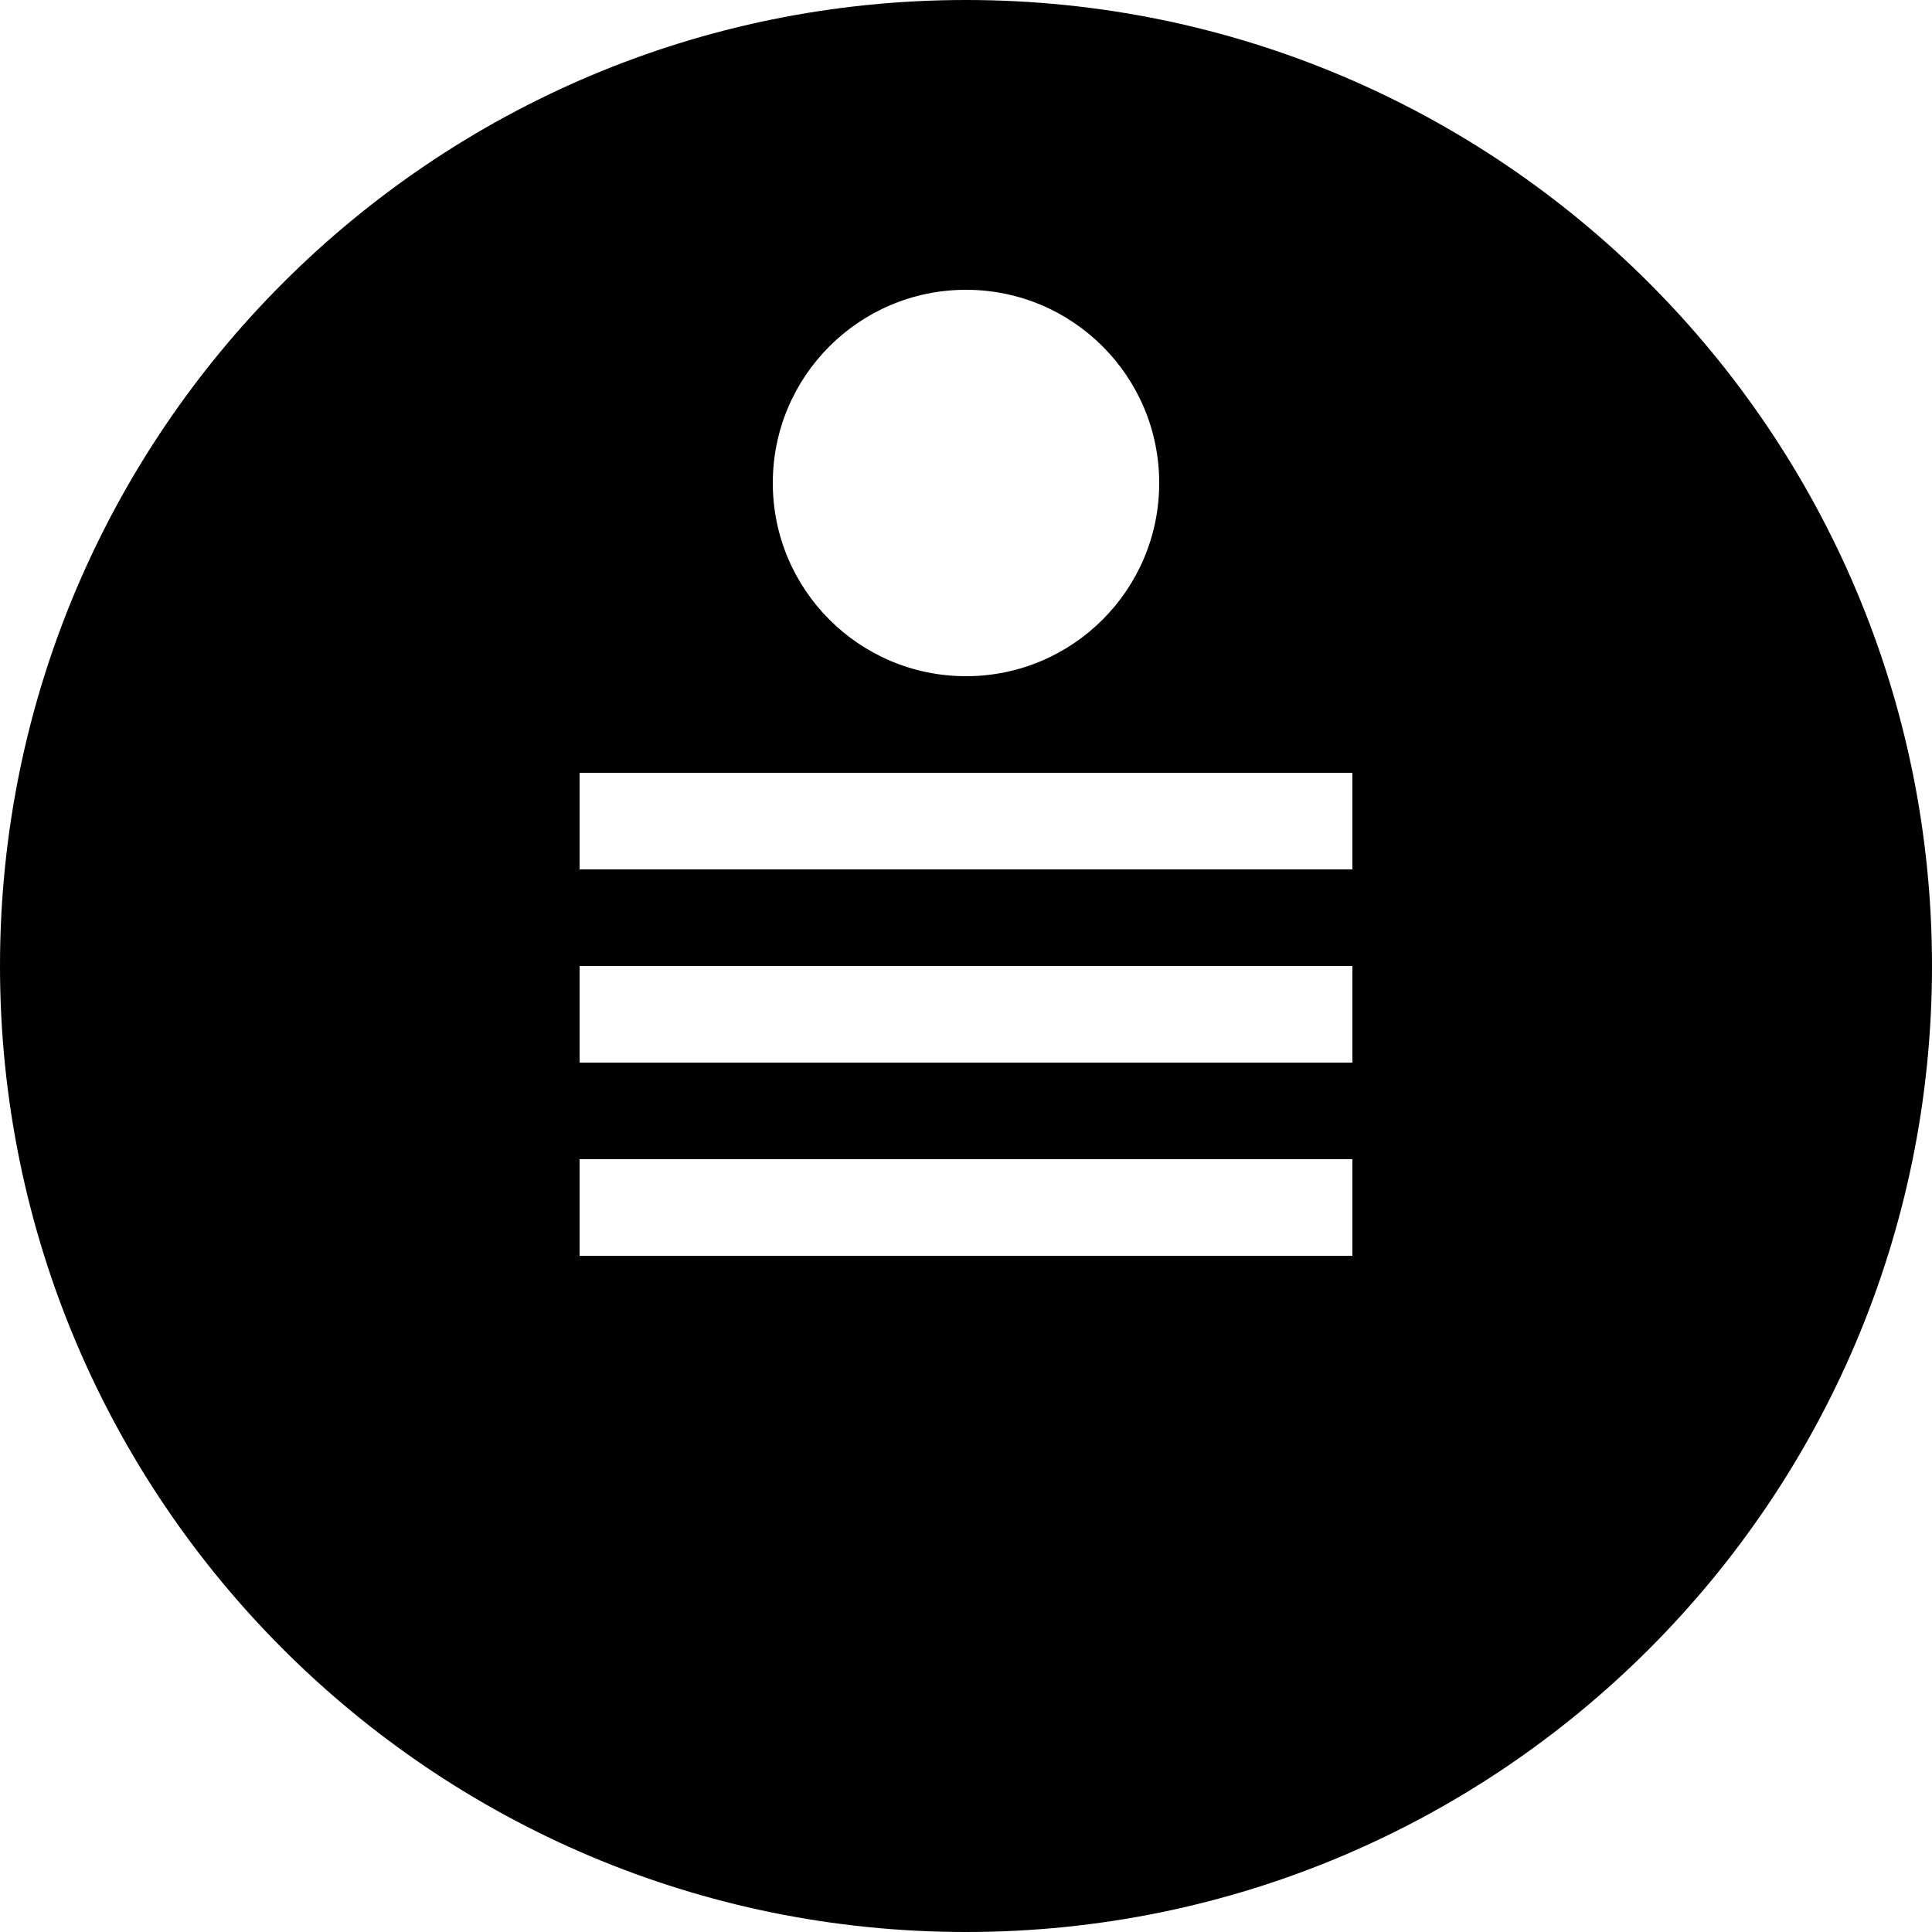
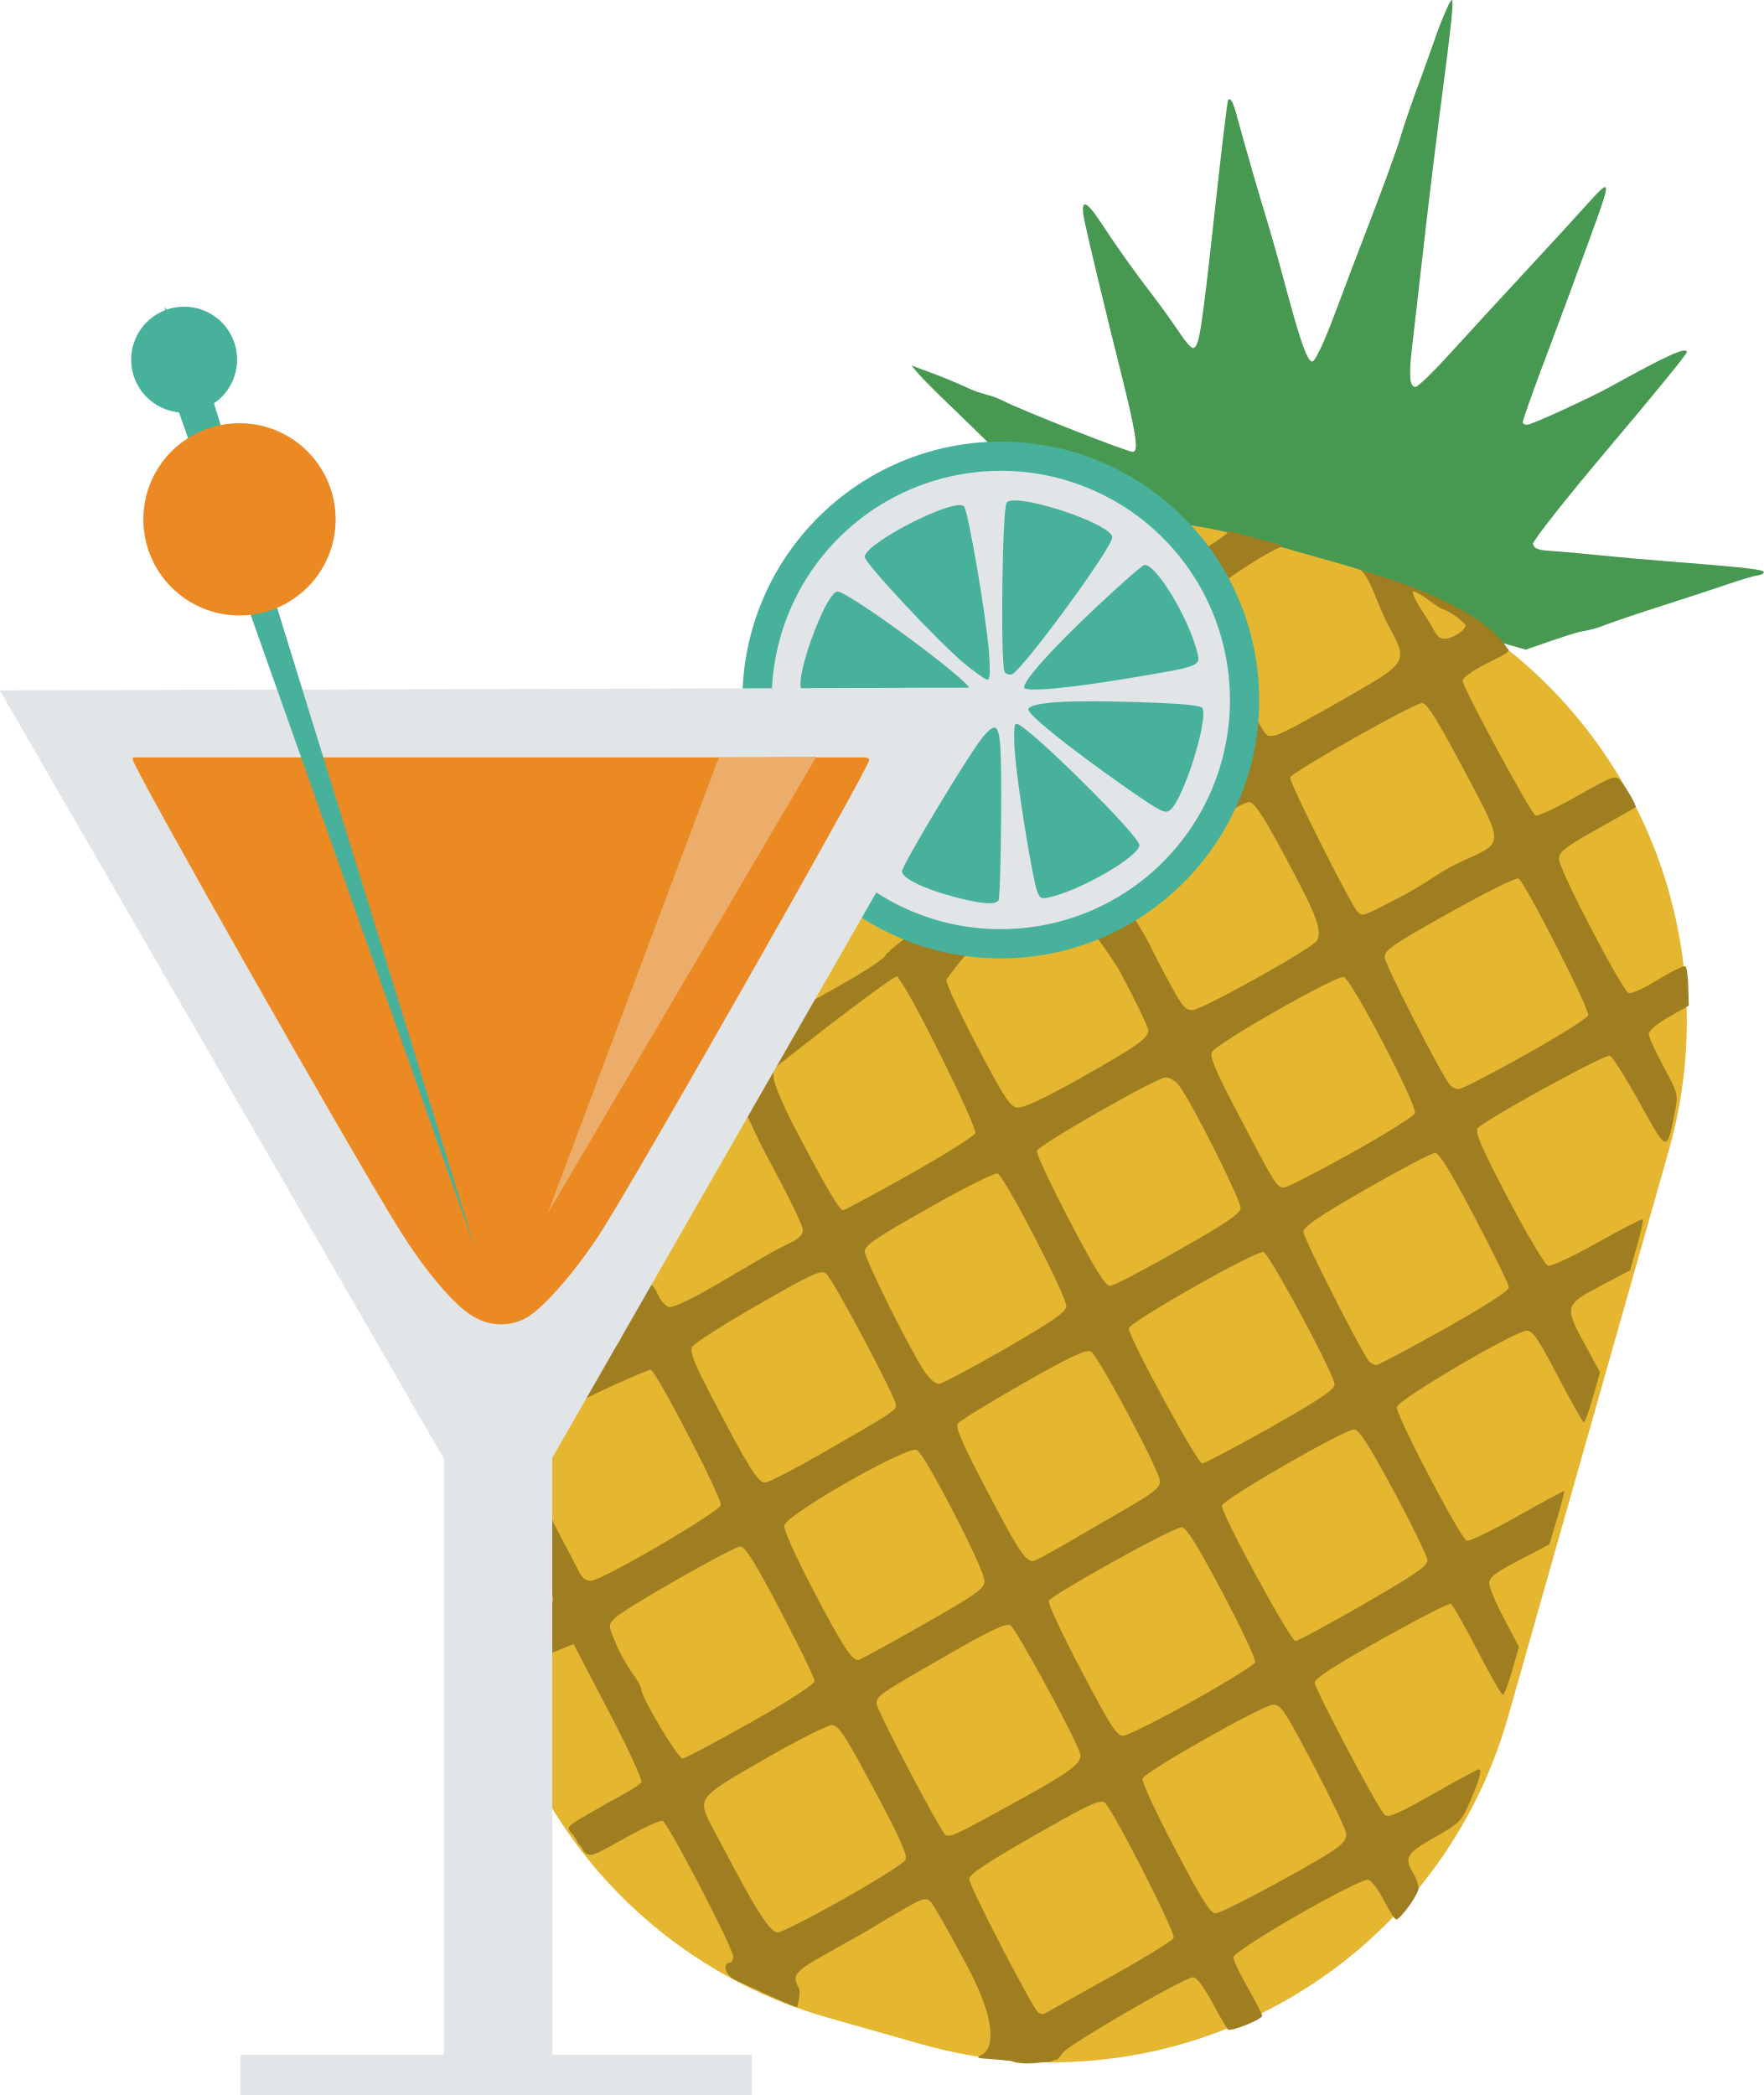
- <svg xmlns="http://www.w3.org/2000/svg" role="img" viewBox="0 0 24 24">
-   <path d="M12 0C5.373 0 0 5.373 0 12s5.373 12 12 12 12-5.373 12-12S18.627 0 12 0zm0 3.6a2.4 2.4 0 012.4 2.4 2.4 2.4 0 01-2.4 2.4A2.4 2.4 0 019.6 6a2.4 2.4 0 012.4-2.4zm-4.8 6h9.6v1.2H7.2V9.6zm0 2.4h9.6v1.2H7.2V12zm0 2.4h9.6v1.2H7.2v-1.2z" />
+ <svg xmlns="http://www.w3.org/2000/svg" viewBox="7.91 3.93 33.81 40.16">
+   <path fill="#479951" d="M35.738 3.93a.3.3 0 0 0-.056.082 7 7 0 0 0-.282.709c-.11.314-.28.783-.377 1.043-.095.26-.218.63-.275.822s-.292.844-.525 1.45a199 199 0 0 0-.744 1.958c-.187.5-.36.863-.413.867-.094.008-.236-.401-.543-1.552a38 38 0 0 0-.277-.989 88 88 0 0 1-.615-2.125c-.079-.305-.13-.405-.18-.345-.014.016-.134 1.022-.267 2.236-.247 2.241-.289 2.506-.405 2.516-.036.003-.15-.13-.256-.291a17 17 0 0 0-.517-.72 23 23 0 0 1-.998-1.402q-.446-.679-.305-.005c.084.397.409 1.751.68 2.83.308 1.226.36 1.568.244 1.578-.093.008-2.133-.795-2.488-.979a1.6 1.6 0 0 0-.325-.119 2.2 2.2 0 0 1-.398-.148 10 10 0 0 0-.639-.264l-.396-.146.14.166c.079.091.348.36.596.597s.643.622.88.858c.235.236.476.477.536.533s.197.198.305.316.384.296.615.393c.18.075.365.168.543.27l8.162 2.314c.753-.263 1.016-.347 1.117-.356a2.3 2.3 0 0 0 .438-.129c.169-.064.65-.227 1.07-.36.42-.135.977-.316 1.237-.405.259-.09.523-.168.587-.174.065-.006.116-.033.114-.06-.004-.05-.302-.086-1.551-.186a77 77 0 0 1-1.775-.156c-.29-.03-.654-.06-.807-.07-.205-.014-.282-.051-.29-.133-.005-.062.659-.9 1.473-1.864.815-.963 1.478-1.777 1.475-1.808-.009-.108-.35.044-1.443.648-.428.236-1.509.732-1.617.742-.045.004-.084-.018-.086-.049-.002-.03.16-.491.36-1.025.404-1.073.58-1.551.91-2.453.447-1.226.445-1.232-.07-.662-.183.204-.7.77-1.154 1.258-.452.487-1.09 1.18-1.416 1.54s-.632.66-.683.665c-.116.01-.135-.21-.067-.778.029-.235.135-1.173.239-2.08.103-.906.265-2.21.357-2.9s.169-1.358.174-1.484c.006-.133.006-.185-.012-.174" />
+   <path fill="#e5b731" d="M29.121 13.893a9.1 9.1 0 0 0-8.535 6.63l-3.072 10.83a9.097 9.097 0 0 0 6.283 11.26l1.765.5a9.097 9.097 0 0 0 11.26-6.283l3.073-10.828A9.1 9.1 0 0 0 33.61 14.74l-1.763-.5a9.2 9.2 0 0 0-2.727-.347" />
+   <path fill="#9f7e21" d="m29.775 14.004.038.043c.216.286.36.345.445.18.017-.035.035-.058.066-.069zm1.682.1c.027.065-.518.38-.664.472-.16.101-.523.087-.51-.02q.023-.193-.111-.189c-.127.006-.124.018.062.281.087.123.183.199.211.17.03-.028.03-.015.008.03-.056.108.104.423.186.367.035-.025.049-.016.029.02-.02.034.038.313.133.617.094.303.178.63.183.726.008.158.014.161.06.04q.053-.138.036.198c-.042.898-.049.09.096.993.122.117.308.622.27.734-.04.115-.381.274-.5.232-.087-.03-1.803.537-2.542.852-.8-1.147-1.624-2.22-1.797-2.18-.139.215-.271.315-.271.315-.31-.075.725 1.827.959 1.914-.004.007.25.34.36.488-.524.34-1.145.792-1.155.803-.016.017-1.582 1.197-1.541 1.195.04-.002-.055.025-.074.082s-.399.309-.84.557l-.799.449-.525.963c-.05.09-.045.094-.09.18-.219.412-.43.828-.43.867 0 .008.086.166.102.203.07.162.202.44.447.892.301.556.549 1.073.55 1.147.003.092-.072.17-.237.25a8 8 0 0 0-.436.228l-.982.575c-.497.29-.839.45-.915.43-.066-.02-.156-.122-.203-.23-.046-.106-.108-.194-.134-.192a3 3 0 0 0-.182-.682c-.25-.569-.52.129-.61.316-.032.068-.019.212.008.377.067.407.242.972.188 1.053-.213.317-.956.62-.916.658-.247.69-.258.732.014.574.267-.147 1.443-.688 1.49-.671.114.039 1.363 2.454 1.342 2.593-.02.128-2.254 1.434-2.483 1.451-.111.008-.178-.053-.267-.236a14 14 0 0 0-.282-.537l-1.138-2.242-.252 1.224c-.03.112 1.216 1.647 1.209 2.188l-1.172.678.138.71 1.426-.57.67 1.285c.368.708.653 1.321.631 1.36-.022.038-.174.14-.338.228s-.48.267-.705.397c-.382.22-.401.245-.3.351.058.063.123.164.124.202.047.03.074.07.114.156.123.106.154.097.777-.254.357-.202.686-.354.732-.338.103.036 1.35 2.432 1.352 2.598 0 .064-.027.12-.063.12-.142.007-.107.24.127.344.453.203 1.135.534 1.162.504.015-.016.074-.288.034-.36-.142-.254-.084-.32.611-.704.38-.21.765-.43.853-.486.089-.057.34-.206.561-.332.353-.202.415-.217.5-.135.054.051.373.614.711 1.252.608 1.148.474 1.598.254 1.695-.17.075.077.048.58.108.253.099.649.01.703.019s.136-.048.158-.045c.023.003.08-.054.127-.129.093-.147 2.327-1.443 2.5-1.451.065-.003.205.185.37.49.146.272.284.503.304.514.072.038.65-.197.649-.264-.001-.037-.126-.279-.276-.54-.15-.263-.274-.525-.275-.58-.003-.136 2.444-1.539 2.593-1.487.06.02.195.203.297.402.103.2.206.359.23.358.089-.004.438-.495.432-.608a.8.8 0 0 0-.103-.277c-.181-.304-.136-.38.404-.686.493-.279.516-.302.698-.724.18-.419.223-.587.15-.584-.018 0-.413.214-.877.476-.694.393-.86.463-.928.393-.137-.14-1.332-2.403-1.336-2.528-.002-.082.357-.314 1.278-.832.703-.394 1.302-.7 1.334-.681s.26.42.504.89c.244.472.464.855.49.854.026 0 .106-.208.177-.461l.131-.459-.283-.535c-.155-.295-.285-.602-.287-.68-.003-.112.113-.204.574-.445l.58-.303.15-.504c.083-.277.142-.51.134-.517-.01-.008-.411.208-.897.482s-.924.485-.97.469c-.121-.042-1.365-2.417-1.342-2.563.02-.137 2.237-1.443 2.478-1.46.125-.01.217.122.61.872.253.486.477.882.497.881.02 0 .1-.217.174-.48l.137-.479-.28-.513c-.408-.751-.403-.778.282-1.139l.574-.303.135-.478c.075-.263.124-.488.11-.5-.015-.013-.409.188-.874.449-.49.275-.887.46-.947.44-.057-.02-.4-.597-.762-1.286-.511-.975-.64-1.274-.584-1.347.114-.15 2.436-1.425 2.534-1.391.048.017.305.422.57.9.537.971.52.967.681.149.06-.303.053-.337-.22-.838-.157-.287-.284-.569-.285-.627-.002-.062.153-.195.38-.324l.387-.221-.01-.355c-.005-.196-.028-.374-.052-.397s-.259.089-.52.25c-.26.162-.515.28-.568.262-.126-.044-1.333-2.358-1.338-2.567-.003-.137.1-.22.72-.57.399-.224.735-.414.747-.426.025-.025-.163-.354-.291-.511-.09-.11-.133-.095-.815.29-.396.225-.76.397-.81.38-.086-.03-1.397-2.454-1.4-2.59-.001-.037.143-.147.32-.248.317-.181.665-.292.535-.368-.346-.567-1.457-1.115-2.807-1.498.185.144.333.696.53 1.06.385.715.393.7-.885 1.429-1.163.663-1.298.727-1.438.677-.104-.037-1.31-2.344-1.314-2.515-.003-.124 1.29-1.02 1.636-1.117zm3.547 1.16c.047-.03.472.315.54.334.152.042.408.234.462.318-.012.102-.23.233-.346.252-.136.022-.191-.014-.28-.188-.093-.184-.454-.667-.376-.716m.164 2.144.018.002c.099.034.298.357.779 1.264.78 1.47.779 1.395.02 1.744a4 4 0 0 0-.602.332 7 7 0 0 1-.733.428c-.624.325-.633.33-.726.217-.158-.193-1.308-2.488-1.283-2.561.035-.104 2.366-1.419 2.527-1.426m-3.313 1.899c.11.01.27.258.735 1.127.568 1.061.672 1.341.562 1.53-.083.145-2.189 1.319-2.379 1.327-.167.007-.218-.07-.77-1.139-.114-.27-.56-.974-1.067-1.734q.301-.112.455-.166c.604-.143 1.265-.397 1.634-.516.366-.209.753-.437.83-.43m5.163 1.464c.127.074 1.372 2.518 1.336 2.624-.02.055-.56.396-1.202.755-.641.36-1.215.656-1.273.659a.24.24 0 0 1-.172-.077c-.174-.208-1.25-2.313-1.254-2.45-.003-.137.153-.244 1.242-.854.687-.385 1.282-.68 1.323-.657m-8.89.036c.535.71 1.117 1.493 1.274 1.79.284.536.518 1.024.52 1.083.004.152-.214.305-1.34.94-.64.36-1.048.55-1.158.542-.15-.011-.242-.15-.77-1.152-.33-.627-.603-1.211-.605-1.297.717-.996 1.455-1.552 2.08-1.906m-3.017 1.84c.006.002.042.072.053.085.228.274 1.48 2.803 1.44 2.92-.02.058-.588.414-1.258.791s-1.242.685-1.272.686c-.072.003-.3-.38-.879-1.484a8 8 0 0 1-.373-.782c-.1-.252-.121-.4-.033-.48.059-.054.431-.342.717-.565.253-.197.39-.305.672-.517.47-.354.898-.667.933-.655m8.557.013c.149.044 1.413 2.464 1.363 2.61-.02.06-.57.405-1.218.765s-1.226.658-1.282.66c-.144.006-.164-.03-.842-1.32-.488-.932-.598-1.185-.544-1.28.098-.17 2.39-1.474 2.523-1.435m-3.418 1.926a.2.2 0 0 1 .066.01.43.43 0 0 1 .205.16c.274.381 1.185 2.204 1.17 2.338-.012.109-.282.289-1.197.808-.65.37-1.236.677-1.303.68-.092.004-.278-.295-.777-1.246-.36-.688-.644-1.292-.627-1.342.04-.118 2.278-1.397 2.463-1.408m5.162 1.447.018.002c.092.037.305.39.75 1.236.358.684.653 1.285.654 1.34.002.064-.449.354-1.229.791-.676.38-1.266.694-1.31.696s-.113-.034-.149-.078c-.15-.19-1.25-2.36-1.253-2.473-.002-.095.286-.294 1.2-.818.664-.38 1.257-.693 1.32-.696m-8.383.393c.131.045 1.338 2.378 1.319 2.549-.013.113-.268.29-1.172.812-.637.367-1.208.67-1.27.674s-.189-.105-.283-.248c-.288-.437-1.133-2.14-1.137-2.29-.003-.117.208-.26 1.225-.835.676-.382 1.27-.68 1.318-.662m5.1 1.508c.12.041 1.356 2.342 1.361 2.533.002.103-.26.28-1.22.824-.673.38-1.264.691-1.317.693-.092.004-1.401-2.402-1.406-2.586-.003-.114 2.454-1.509 2.582-1.464m-8.424.392a.1.1 0 0 1 .041.024c.13.102 1.334 2.369 1.338 2.517.002.104-.09.161-1.498.969-.49.28-.945.513-1.012.516-.135.006-.324-.302-1.025-1.649-.342-.656-.423-.86-.373-.953.035-.065.602-.428 1.26-.805.926-.53 1.159-.65 1.27-.619m5.094 1.508q.012.002.021.006c.143.085 1.318 2.292 1.323 2.484.003.127-.118.224-.72.57l-1.2.696c-.265.152-.499.273-.518.271-.151-.016-.278-.212-.853-1.306-.497-.945-.637-1.267-.584-1.336.038-.05.602-.398 1.255-.77.86-.49 1.172-.638 1.276-.615m5.07 1.5c.096.01.294.323.762 1.193.348.648.635 1.239.639 1.313.005.109-.232.27-1.213.838-.67.387-1.263.708-1.317.71-.094.005-1.405-2.405-1.41-2.591-.003-.111 2.372-1.48 2.54-1.463m-8.387.393c.162.089 1.307 2.311 1.297 2.515-.007.147-.152.25-1.185.838-.65.369-1.205.673-1.235.674-.124.006-.299-.263-.851-1.315-.323-.614-.58-1.18-.57-1.26.022-.203 2.375-1.546 2.544-1.452m5.07 1.482q.01 0 .018.002c.098.034.295.356.766 1.242.365.688.648 1.293.63 1.344-.017.051-.558.386-1.204.746s-1.242.659-1.323.662c-.124.006-.242-.179-.802-1.244-.362-.688-.644-1.29-.627-1.34.037-.108 2.372-1.405 2.543-1.412m-8.454.37.017.001c.096.035.297.365.752 1.233.359.683.653 1.287.654 1.341.002.06-.466.367-1.22.793-.675.381-1.266.694-1.31.696-.087.004-.788-1.168-.792-1.323-.002-.05-.076-.188-.166-.304a3.2 3.2 0 0 1-.318-.57c-.152-.355-.15-.365-.031-.49.16-.172 2.264-1.371 2.414-1.378m5.156 1.503.02.006c.096.048 1.197 2.065 1.331 2.44.068.188-.13.342-1.214.939-1.206.664-1.271.692-1.362.638s-1.317-2.386-1.32-2.513c-.004-.147.058-.19 1.305-.904.822-.472 1.131-.625 1.24-.606m5.059 1.53q.026-.001.052.005c.12.035.245.25.725 1.164.34.648.62 1.235.62 1.303.006.19-.133.286-1.292.926-.59.325-1.133.596-1.205.6-.106.004-.26-.243-.785-1.239-.367-.696-.64-1.286-.62-1.344.047-.134 2.297-1.407 2.504-1.416M23.86 37l.024.004c.122.03.266.263.785 1.236.51.956.644 1.26.596 1.348-.035.062-.568.397-1.184.744s-1.182.636-1.256.64c-.132.01-.365-.332-.844-1.232l-.357-.67c-.366-.69-.396-.643.926-1.408.647-.374 1.225-.666 1.31-.662m5.186 1.469q.025.003.04.015c.152.12 1.36 2.489 1.323 2.594-.017.05-.574.392-1.24.762s-1.225.685-1.244.695c-.02.01-.07-.002-.11-.025-.102-.061-1.322-2.418-1.326-2.56-.002-.089.328-.308 1.246-.833.925-.528 1.198-.668 1.31-.648" />
+   <path fill="#e2e5e7" d="M27.094 12.676a4.673 4.673 0 0 0-4.672 4.674 4.673 4.673 0 0 0 4.672 4.671 4.673 4.673 0 0 0 4.674-4.671 4.673 4.673 0 0 0-4.674-4.674" />
+   <path fill="#48b19b" d="M27.095 12.395a4.96 4.96 0 0 0-4.954 4.955 4.957 4.957 0 0 0 4.954 4.952 4.955 4.955 0 0 0 4.953-4.952 4.957 4.957 0 0 0-4.953-4.955m0 .56a4.39 4.39 0 0 1 4.392 4.395 4.387 4.387 0 0 1-4.392 4.391 4.39 4.39 0 0 1-4.393-4.39 4.39 4.39 0 0 1 4.393-4.395" />
+   <path fill="#48b19b" d="M27.352 13.523q-.105.001-.143.038c-.088.087-.124 3.119-.04 3.25a.12.12 0 0 0 .14.044c.202-.077 1.923-2.426 1.923-2.625 0-.224-1.401-.716-1.88-.707m-1.094.092c-.448.056-1.772.76-1.772.99 0 .12 1.4 1.619 1.905 2.04.207.172.41.314.449.314.049 0 .056-.172.025-.557-.057-.706-.4-2.69-.476-2.767q-.034-.033-.131-.02m3.586 1.147c-.047.01-.472.384-.944.83-.833.787-1.359 1.373-1.359 1.513 0 .098.827.025 2.064-.183 1.35-.227 1.328-.217 1.245-.527-.18-.668-.802-1.68-1.006-1.633m-5.881.508c-.216 0-.825 1.652-.69 1.87.017.027.75.054 1.63.063 1.243.013 1.6 0 1.599-.064 0-.159-2.324-1.87-2.54-1.87m5.713 2.119c-1.316-.042-2.007.004-2.051.136-.03.09.76.726 1.857 1.495.695.485.768.522.87.431.251-.226.712-1.682.613-1.94-.024-.06-.36-.093-1.29-.122m-2.28.416q-.07-.002-.03.547c.042.61.343 2.465.435 2.685.054.13.082.135.306.074.616-.165 1.647-.777 1.647-.978 0-.186-2.17-2.328-2.357-2.328m-.44.076c-.048.01-.11.07-.188.158-.228.253-1.567 2.474-1.567 2.598 0 .126.438.34.998.486.526.138.796.16.854.066.021-.034.044-.768.049-1.628.007-1.317-.006-1.713-.147-1.68" />
+   <g fill="#e2e5e7">
+     <path d="m26.959 17.111-19.053.053 9.551 16.525z" />
+     <path d="M16.42 26.832v16.52h2.076v-16.52z" />
+     <path d="M12.521 43.316v.776h9.801v-.776z" />
+   </g>
+   <path fill="#eb8923" d="M10.461 18.449q-.01.021-.002.051c.058.249 4.196 7.542 5.106 9 .5.801 1.054 1.454 1.416 1.666.318.187.682.201.998.037.344-.179 1.026-.97 1.521-1.766.857-1.378 5.036-8.738 5.072-8.934q.008-.035-.07-.054z" />
+   <path fill="#48b19b" d="m11.208 11.461 5.803 16.386L11.94 11.43z" />
+   <path fill="#48b19b" stroke="#48b19b" stroke-width=".561" d="M11.504 11.557a.736.736 0 0 1-.782-.573.736.736 0 0 1 .464-.85.736.736 0 0 1 .904.347.736.736 0 0 1-.225.943l-.426-.6z" />
+   <path fill="#eb8923" d="M12.502 12.043a1.843 1.843 0 0 0-1.844 1.842 1.843 1.843 0 0 0 1.844 1.844 1.843 1.843 0 0 0 1.842-1.844 1.843 1.843 0 0 0-1.842-1.842" />
+   <path fill="#ecad6b" d="m21.691 18.448-3.283 8.745 5.15-8.756z" />
</svg>
